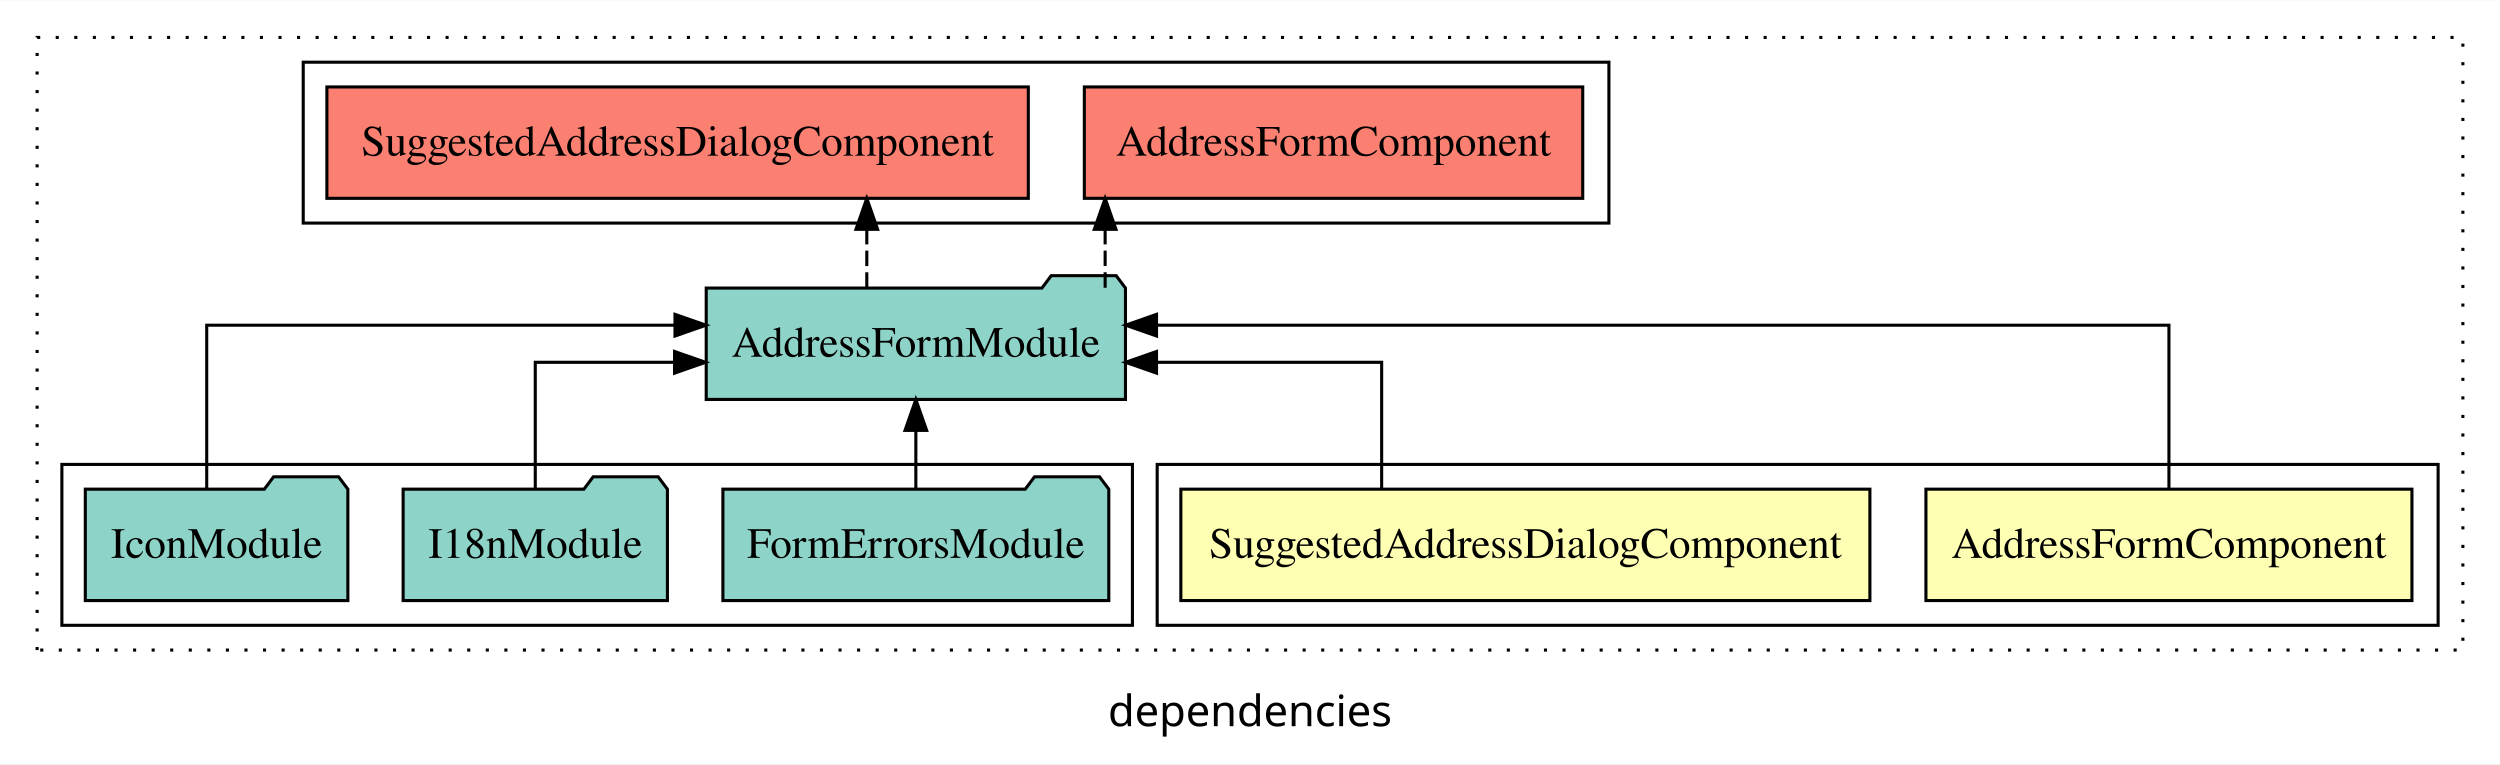
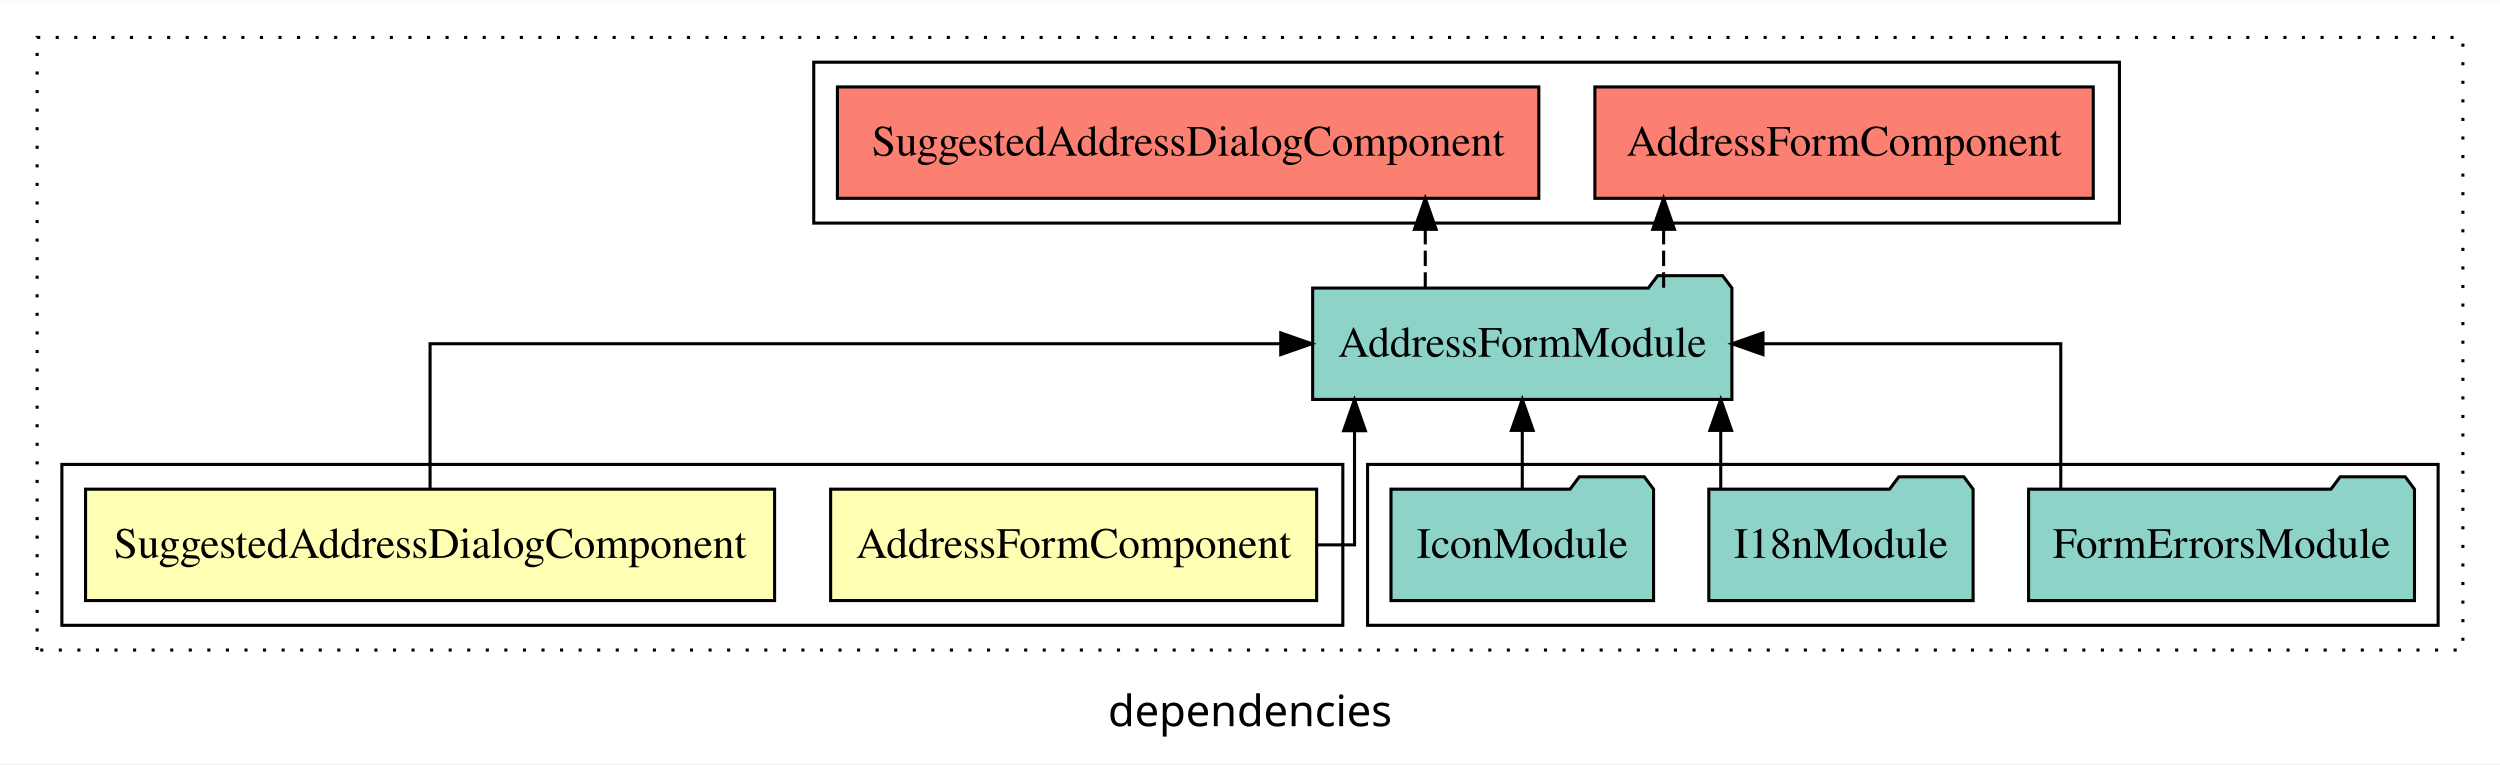
<svg xmlns="http://www.w3.org/2000/svg" width="808pt" height="247pt" viewBox="0.00 0.00 808.00 246.80">
  <g id="graph0" class="graph" transform="scale(1 1) rotate(0) translate(4 242.8)">
    <polygon fill="white" stroke="transparent" points="-4,4 -4,-242.8 804,-242.8 804,4 -4,4" />
    <text text-anchor="middle" x="400" y="-8.2" font-family="sans-serif" font-size="14.00">dependencies</text>
    <g id="clust1" class="cluster">
      <polygon fill="none" stroke="black" stroke-dasharray="1,5" points="8,-32.8 8,-230.8 792,-230.8 792,-32.8 8,-32.8" />
    </g>
+     <g id="clust5" class="cluster">
+       <polygon fill="none" stroke="black" points="438,-40.8 438,-92.8 784,-92.8 784,-40.8 438,-40.8" />
+     </g>
    <g id="clust2" class="cluster">
-       <polygon fill="none" stroke="black" points="370,-40.8 370,-92.8 784,-92.8 784,-40.8 370,-40.8" />
+       <polygon fill="none" stroke="black" points="16,-40.8 16,-92.8 430,-92.8 430,-40.8 16,-40.8" />
    </g>
    <g id="clust6" class="cluster">
-       <polygon fill="none" stroke="black" points="94,-170.8 94,-222.8 516,-222.8 516,-170.8 94,-170.8" />
-     </g>
-     <g id="clust5" class="cluster">
-       <polygon fill="none" stroke="black" points="16,-40.8 16,-92.8 362,-92.8 362,-40.8 16,-40.8" />
+       <polygon fill="none" stroke="black" points="259,-170.8 259,-222.8 681,-222.8 681,-170.8 259,-170.8" />
    </g>
    <g id="node1" class="node">
-       <polygon fill="#ffffb3" stroke="black" points="775.54,-84.8 618.46,-84.8 618.46,-48.8 775.54,-48.8 775.54,-84.8" />
-       <text text-anchor="middle" x="697" y="-62.6" font-family="Times,serif" font-size="14.00">AddressFormComponent</text>
+       <polygon fill="#ffffb3" stroke="black" points="421.54,-84.8 264.46,-84.8 264.46,-48.8 421.54,-48.8 421.54,-84.8" />
+       <text text-anchor="middle" x="343" y="-62.6" font-family="Times,serif" font-size="14.00">AddressFormComponent</text>
    </g>
    <g id="node3" class="node">
-       <polygon fill="#8dd3c7" stroke="black" points="359.75,-149.8 356.75,-153.8 335.75,-153.8 332.75,-149.8 224.25,-149.8 224.25,-113.8 359.75,-113.8 359.75,-149.8" />
-       <text text-anchor="middle" x="292" y="-127.6" font-family="Times,serif" font-size="14.00">AddressFormModule</text>
+       <polygon fill="#8dd3c7" stroke="black" points="555.75,-149.8 552.75,-153.8 531.75,-153.8 528.75,-149.8 420.25,-149.8 420.25,-113.8 555.75,-113.8 555.75,-149.8" />
+       <text text-anchor="middle" x="488" y="-127.6" font-family="Times,serif" font-size="14.00">AddressFormModule</text>
    </g>
    <g id="edge1" class="edge">
-       <path fill="none" stroke="black" d="M697,-85.08C697,-106.12 697,-137.8 697,-137.8 697,-137.8 369.79,-137.8 369.79,-137.8" />
-       <polygon fill="black" stroke="black" points="369.79,-134.3 359.79,-137.8 369.79,-141.3 369.79,-134.3" />
+       <path fill="none" stroke="black" d="M421.91,-66.8C429.12,-66.8 433.78,-66.8 433.78,-66.8 433.78,-66.8 433.78,-103.69 433.78,-103.69" />
+       <polygon fill="black" stroke="black" points="430.28,-103.69 433.78,-113.69 437.28,-103.69 430.28,-103.69" />
    </g>
    <g id="node2" class="node">
-       <polygon fill="#ffffb3" stroke="black" points="600.35,-84.8 377.65,-84.8 377.65,-48.8 600.35,-48.8 600.35,-84.8" />
-       <text text-anchor="middle" x="489" y="-62.6" font-family="Times,serif" font-size="14.00">SuggestedAddressDialogComponent</text>
+       <polygon fill="#ffffb3" stroke="black" points="246.35,-84.8 23.65,-84.8 23.65,-48.8 246.35,-48.8 246.35,-84.8" />
+       <text text-anchor="middle" x="135" y="-62.6" font-family="Times,serif" font-size="14.00">SuggestedAddressDialogComponent</text>
    </g>
    <g id="edge2" class="edge">
-       <path fill="none" stroke="black" d="M442.55,-84.82C442.55,-102.17 442.55,-125.8 442.55,-125.8 442.55,-125.8 369.79,-125.8 369.79,-125.8" />
-       <polygon fill="black" stroke="black" points="369.79,-122.3 359.79,-125.8 369.79,-129.3 369.79,-122.3" />
+       <path fill="none" stroke="black" d="M135,-84.91C135,-104.14 135,-131.8 135,-131.8 135,-131.8 409.94,-131.8 409.94,-131.8" />
+       <polygon fill="black" stroke="black" points="409.94,-135.3 419.94,-131.8 409.94,-128.3 409.94,-135.3" />
    </g>
    <g id="node7" class="node">
-       <polygon fill="#fb8072" stroke="black" points="507.54,-214.8 346.46,-214.8 346.46,-178.8 507.54,-178.8 507.54,-214.8" />
-       <text text-anchor="middle" x="427" y="-192.6" font-family="Times,serif" font-size="14.00">AddressFormComponent </text>
+       <polygon fill="#fb8072" stroke="black" points="672.54,-214.8 511.46,-214.8 511.46,-178.8 672.54,-178.8 672.54,-214.8" />
+       <text text-anchor="middle" x="592" y="-192.6" font-family="Times,serif" font-size="14.00">AddressFormComponent </text>
    </g>
    <g id="edge6" class="edge">
-       <path fill="none" stroke="black" stroke-dasharray="5,2" d="M353.18,-149.91C353.18,-149.91 353.18,-168.79 353.18,-168.79" />
-       <polygon fill="black" stroke="black" points="349.68,-168.79 353.18,-178.79 356.68,-168.79 349.68,-168.79" />
+       <path fill="none" stroke="black" stroke-dasharray="5,2" d="M533.68,-149.91C533.68,-149.91 533.68,-168.79 533.68,-168.79" />
+       <polygon fill="black" stroke="black" points="530.18,-168.79 533.68,-178.79 537.18,-168.79 530.18,-168.79" />
    </g>
    <g id="node8" class="node">
-       <polygon fill="#fb8072" stroke="black" points="328.35,-214.8 101.65,-214.8 101.65,-178.8 328.35,-178.8 328.35,-214.8" />
-       <text text-anchor="middle" x="215" y="-192.6" font-family="Times,serif" font-size="14.00">SuggestedAddressDialogComponent </text>
+       <polygon fill="#fb8072" stroke="black" points="493.35,-214.8 266.65,-214.8 266.65,-178.8 493.35,-178.8 493.35,-214.8" />
+       <text text-anchor="middle" x="380" y="-192.6" font-family="Times,serif" font-size="14.00">SuggestedAddressDialogComponent </text>
    </g>
    <g id="edge7" class="edge">
-       <path fill="none" stroke="black" stroke-dasharray="5,2" d="M276.15,-149.91C276.15,-149.91 276.15,-168.79 276.15,-168.79" />
-       <polygon fill="black" stroke="black" points="272.65,-168.79 276.15,-178.79 279.65,-168.79 272.65,-168.79" />
+       <path fill="none" stroke="black" stroke-dasharray="5,2" d="M456.65,-149.91C456.65,-149.91 456.65,-168.79 456.65,-168.79" />
+       <polygon fill="black" stroke="black" points="453.15,-168.79 456.65,-178.79 460.15,-168.79 453.15,-168.79" />
    </g>
    <g id="node4" class="node">
-       <polygon fill="#8dd3c7" stroke="black" points="354.36,-84.8 351.36,-88.8 330.36,-88.8 327.36,-84.8 229.64,-84.8 229.64,-48.8 354.36,-48.8 354.36,-84.8" />
-       <text text-anchor="middle" x="292" y="-62.6" font-family="Times,serif" font-size="14.00">FormErrorsModule</text>
+       <polygon fill="#8dd3c7" stroke="black" points="776.36,-84.8 773.36,-88.8 752.36,-88.8 749.36,-84.8 651.64,-84.8 651.64,-48.8 776.36,-48.8 776.36,-84.8" />
+       <text text-anchor="middle" x="714" y="-62.6" font-family="Times,serif" font-size="14.00">FormErrorsModule</text>
    </g>
    <g id="edge3" class="edge">
-       <path fill="none" stroke="black" d="M292,-84.91C292,-84.91 292,-103.79 292,-103.79" />
-       <polygon fill="black" stroke="black" points="288.5,-103.79 292,-113.79 295.5,-103.79 288.5,-103.79" />
+       <path fill="none" stroke="black" d="M662.04,-84.91C662.04,-104.14 662.04,-131.8 662.04,-131.8 662.04,-131.8 565.79,-131.8 565.79,-131.8" />
+       <polygon fill="black" stroke="black" points="565.79,-128.3 555.79,-131.8 565.79,-135.3 565.79,-128.3" />
    </g>
    <g id="node5" class="node">
-       <polygon fill="#8dd3c7" stroke="black" points="211.71,-84.8 208.71,-88.8 187.71,-88.8 184.71,-84.8 126.29,-84.8 126.29,-48.8 211.71,-48.8 211.71,-84.8" />
-       <text text-anchor="middle" x="169" y="-62.6" font-family="Times,serif" font-size="14.00">I18nModule</text>
+       <polygon fill="#8dd3c7" stroke="black" points="633.71,-84.8 630.71,-88.8 609.71,-88.8 606.71,-84.8 548.29,-84.8 548.29,-48.8 633.71,-48.8 633.71,-84.8" />
+       <text text-anchor="middle" x="591" y="-62.6" font-family="Times,serif" font-size="14.00">I18nModule</text>
    </g>
    <g id="edge4" class="edge">
-       <path fill="none" stroke="black" d="M169,-84.82C169,-102.17 169,-125.8 169,-125.8 169,-125.8 214.02,-125.8 214.02,-125.8" />
-       <polygon fill="black" stroke="black" points="214.02,-129.3 224.02,-125.8 214.02,-122.3 214.02,-129.3" />
+       <path fill="none" stroke="black" d="M552.14,-84.91C552.14,-84.91 552.14,-103.79 552.14,-103.79" />
+       <polygon fill="black" stroke="black" points="548.64,-103.79 552.14,-113.79 555.64,-103.79 548.64,-103.79" />
    </g>
    <g id="node6" class="node">
-       <polygon fill="#8dd3c7" stroke="black" points="108.43,-84.8 105.43,-88.8 84.43,-88.8 81.43,-84.8 23.57,-84.8 23.57,-48.8 108.43,-48.8 108.43,-84.8" />
-       <text text-anchor="middle" x="66" y="-62.6" font-family="Times,serif" font-size="14.00">IconModule</text>
+       <polygon fill="#8dd3c7" stroke="black" points="530.43,-84.8 527.43,-88.8 506.43,-88.8 503.43,-84.8 445.57,-84.8 445.57,-48.8 530.43,-48.8 530.43,-84.8" />
+       <text text-anchor="middle" x="488" y="-62.6" font-family="Times,serif" font-size="14.00">IconModule</text>
    </g>
    <g id="edge5" class="edge">
-       <path fill="none" stroke="black" d="M62.81,-85.08C62.81,-106.12 62.81,-137.8 62.81,-137.8 62.81,-137.8 214.16,-137.8 214.16,-137.8" />
-       <polygon fill="black" stroke="black" points="214.16,-141.3 224.16,-137.8 214.16,-134.3 214.16,-141.3" />
+       <path fill="none" stroke="black" d="M488,-84.91C488,-84.91 488,-103.79 488,-103.79" />
+       <polygon fill="black" stroke="black" points="484.5,-103.79 488,-113.79 491.5,-103.79 484.5,-103.79" />
    </g>
  </g>
</svg>
